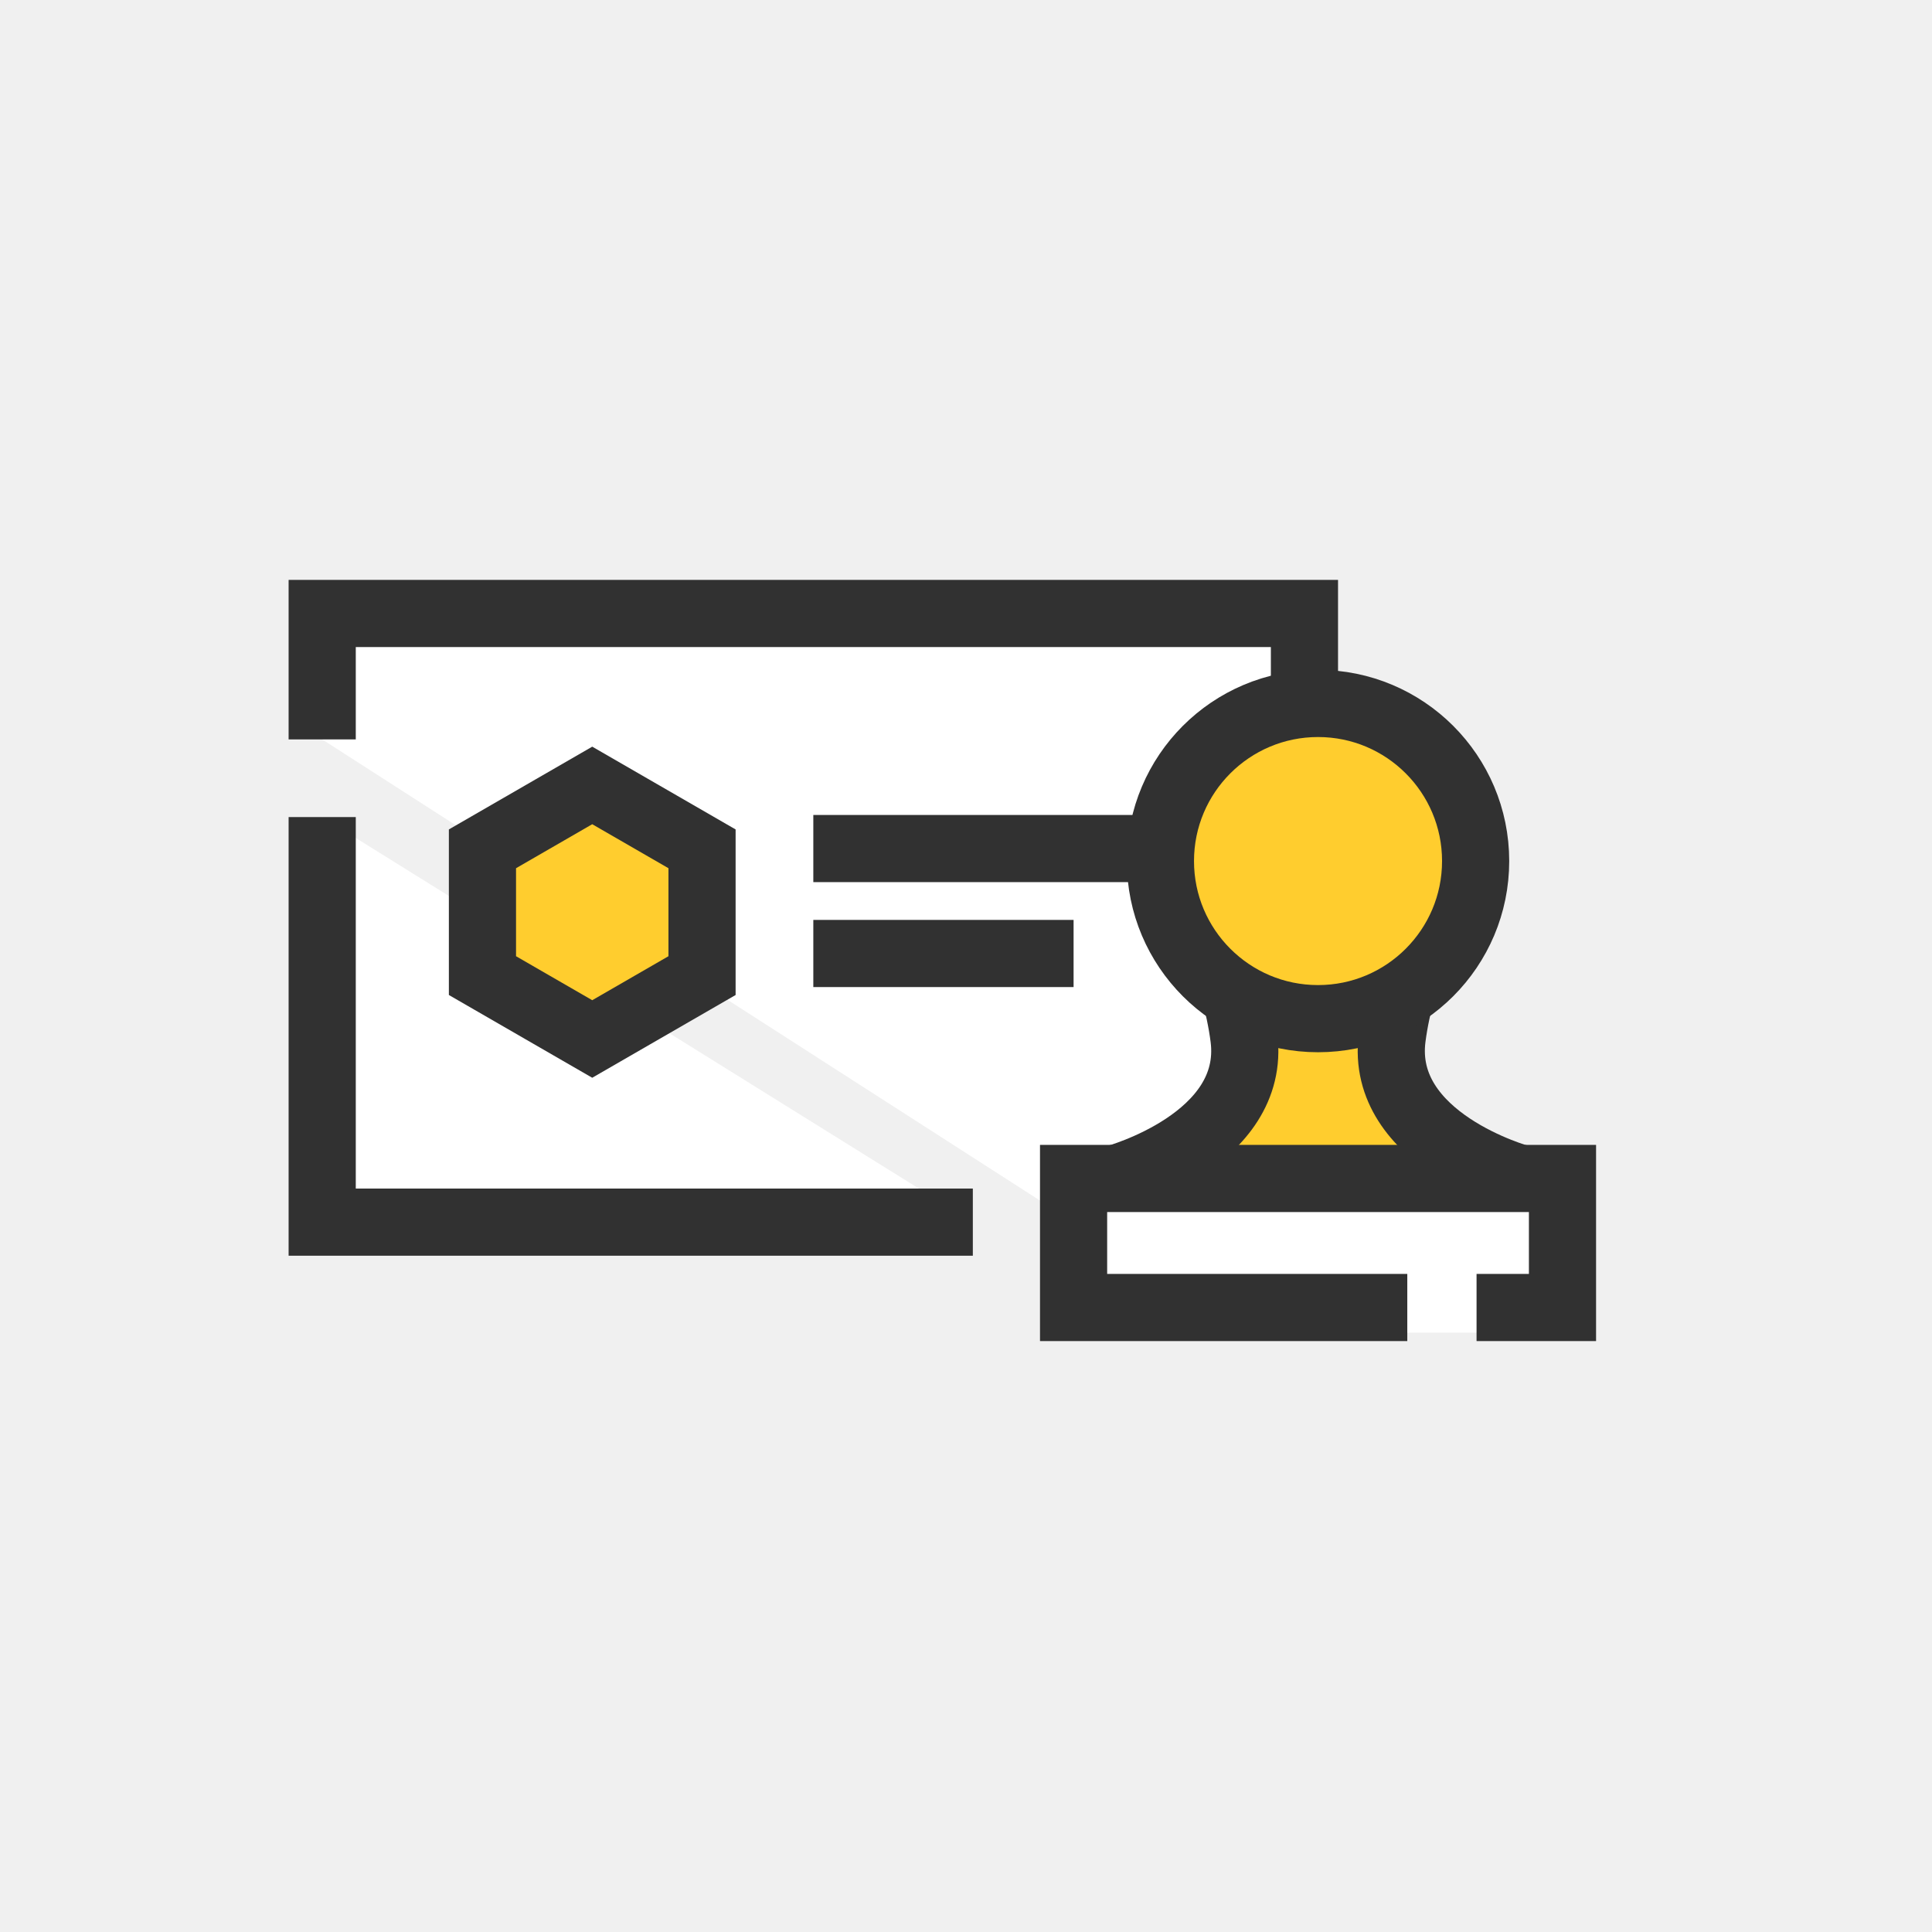
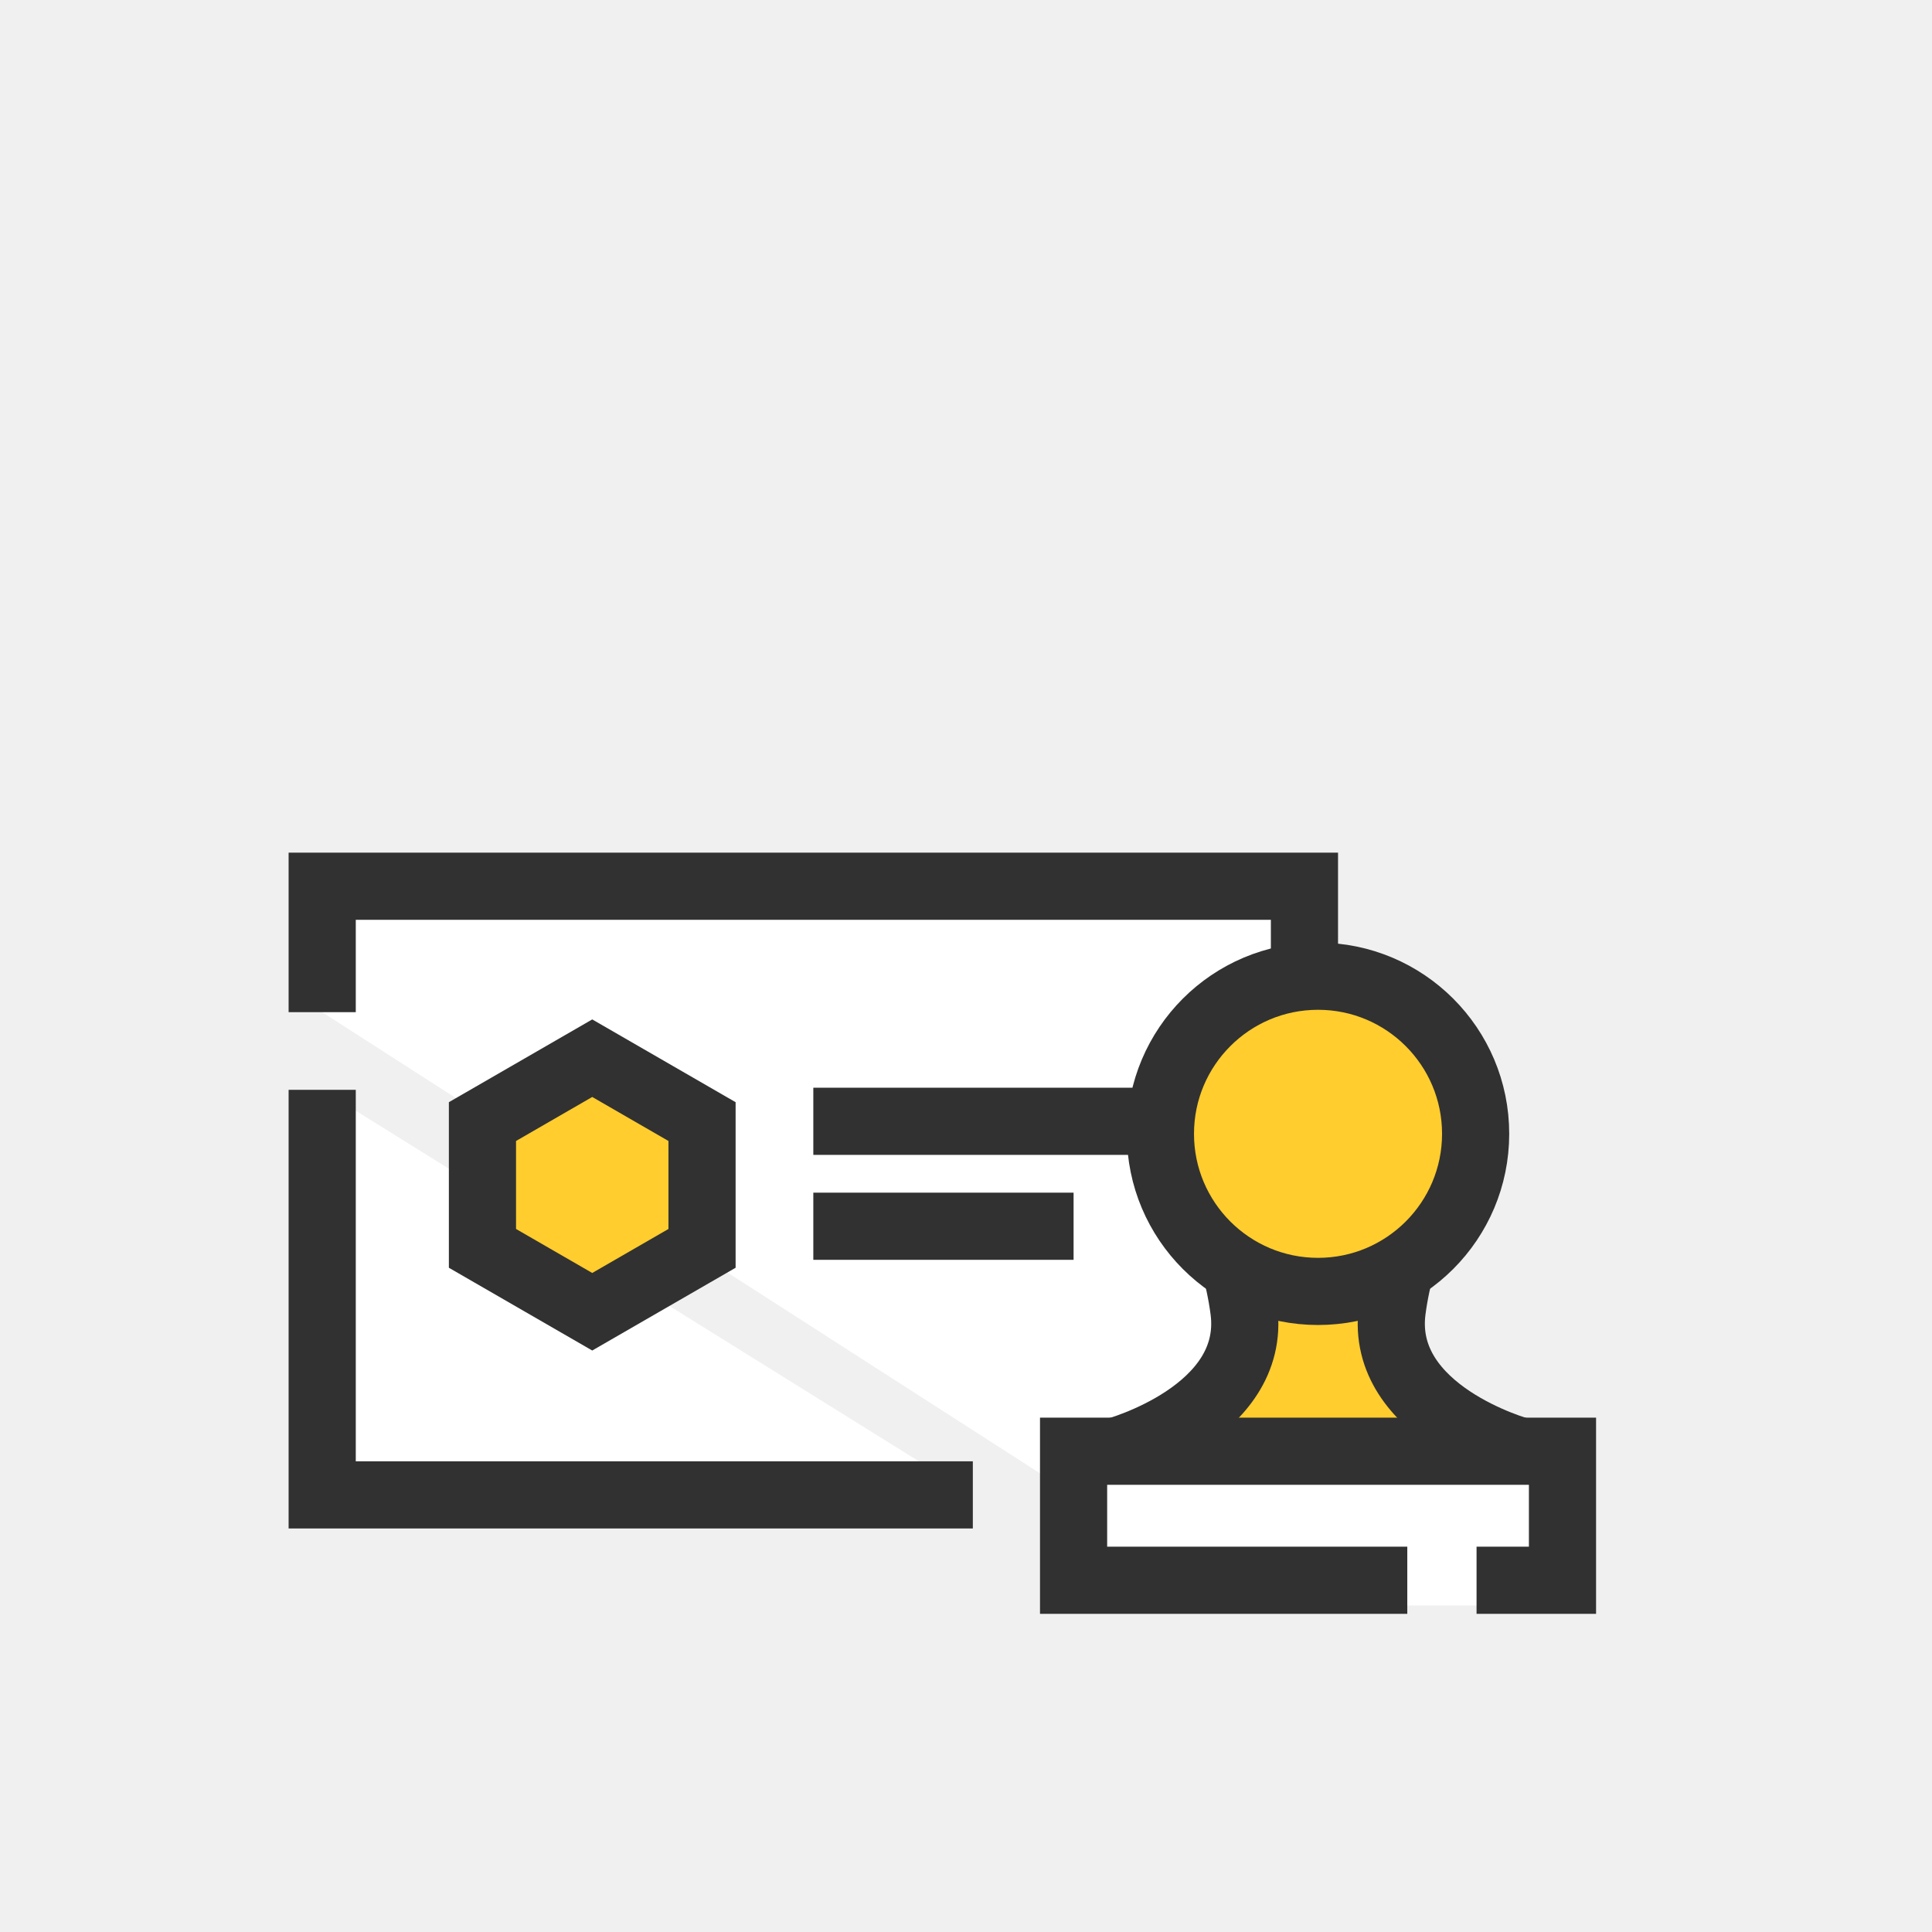
<svg xmlns="http://www.w3.org/2000/svg" version="1.1" x="0px" y="0px" width="230.129px" height="230.129px" viewBox="0 0 230.129 230.129" enable-background="new 0 0 230.129 230.129" xml:space="preserve">
  <g id="Layer_2" display="none">
    <polyline display="inline" fill="#FFCD2E" stroke="#313131" stroke-width="8" stroke-miterlimit="10" points="146.018,88.864    150.838,123.674 48.641,137.831 39.934,74.97 142.131,60.813 144.041,74.604  " />
    <polyline display="inline" fill="#FFFFFF" stroke="#313131" stroke-width="8" stroke-miterlimit="10" points="115.732,150.403    58.859,150.403 58.859,86.941 162.032,86.941 162.032,97.76 162.032,106.871 162.032,109.645 162.032,150.403 134.475,150.403  " />
    <polygon display="inline" fill="#FFCD2E" points="86.371,106.379 90.365,114.473 99.297,115.77 92.834,122.07 94.359,130.965    86.371,126.765 78.382,130.965 79.908,122.07 73.444,115.77 82.376,114.473  " />
    <path display="inline" fill="#FFCD2E" stroke="#313131" stroke-width="8" stroke-miterlimit="10" d="M179.909,135.431   c4.319-1.913,7.87-5.385,9.442-9.563c3.051-8.102-2.485-15.777-11.591-19.205c-9.104-3.428-18.329-1.309-21.38,6.792   c-1.932,5.13-0.921,11.426,2.393,16.226c0.119,3.771-0.188,9.14-2.428,12.741c-3.011,4.843-13.367,7.063-13.367,7.063l-3.28,8.712   l16.345,6.153l16.346,6.153l3.279-8.713c0,0-6.322-8.498-5.393-14.124c0.466-2.811,2.109-5.646,3.92-8.038" />
    <polyline display="inline" fill="#FFFFFF" stroke="#313131" stroke-width="8" stroke-miterlimit="10" points="174.742,175.658    184.458,179.314 189.563,165.758 129.916,143.303 124.813,156.86 167.813,173.03  " />
    <line display="inline" fill="none" stroke="#313131" stroke-width="8" stroke-miterlimit="10" x1="158.773" y1="129.679" x2="167.813" y2="133.082" />
    <line display="inline" fill="none" stroke="#313131" stroke-width="8" stroke-miterlimit="10" x1="110.445" y1="115.739" x2="146.512" y2="115.739" />
    <line display="inline" fill="none" stroke="#313131" stroke-width="8" stroke-miterlimit="10" x1="110.445" y1="129.757" x2="138.589" y2="129.757" />
  </g>
  <g id="Layer_3">
    <g>
-       <path fill="none" stroke="#000000" stroke-width="8" stroke-miterlimit="10" d="M191.75,71.387" />
-       <path fill="none" stroke="#000000" stroke-width="8" stroke-miterlimit="10" d="M157.416,110.137" />
-       <polyline fill="#FFFFFF" stroke="#313131" stroke-width="8" stroke-miterlimit="10" points="38.378,88.074 38.378,73.074     155.379,73.074 155.379,145.574 127.879,145.574   " />
-       <polyline fill="#FFFFFF" stroke="#313131" stroke-width="8" stroke-miterlimit="10" points="115.879,145.574 38.378,145.574     38.378,97.325   " />
-       <polygon fill="#FFCD2E" stroke="#313131" stroke-width="8" stroke-miterlimit="10" points="57.467,101.107 70.544,93.557     83.622,101.107 83.622,116.209 70.544,123.758 57.467,116.209   " />
-       <line fill="#FFFFFF" stroke="#313131" stroke-width="8" stroke-miterlimit="10" x1="96.878" y1="101.074" x2="144.879" y2="101.074" />
-       <line fill="#FFFFFF" stroke="#313131" stroke-width="8" stroke-miterlimit="10" x1="96.878" y1="113.574" x2="127.879" y2="113.574" />
-       <path fill="#FFCD2E" stroke="#313131" stroke-width="8" stroke-miterlimit="10" d="M165.822,123.623    c1.016-7.998,5.35-17.408,5.35-17.408l-14.176-7.651l-14.176,7.651c0,0,4.336,9.41,5.352,17.408    c1.545,12.176-15.268,16.75-15.268,16.75v12.369h24.092h24.094v-12.369C181.09,140.373,164.275,135.799,165.822,123.623z" />
-       <circle fill="#FFCD2E" stroke="#313131" stroke-width="8" stroke-miterlimit="10" cx="156.996" cy="102.564" r="18.773" />
-       <rect x="127.879" y="140.373" fill="#FFFFFF" width="58.236" height="18.369" />
-       <polyline fill="#FFFFFF" stroke="#313131" stroke-width="8" stroke-miterlimit="10" points="167.629,155.742 127.879,155.742     127.879,140.373 186.115,140.373 186.115,155.742 175.879,155.742   " />
+       <path fill="none" stroke="#000000" stroke-width="8" stroke-miterlimit="10" d="M191.75,103.876" />
+       <path fill="none" stroke="#000000" stroke-width="8" stroke-miterlimit="10" d="M157.416,142.626" />
+       <polyline fill="#FFFFFF" stroke="#313131" stroke-width="8" stroke-miterlimit="10" points="38.378,120.563 38.378,105.563     155.379,105.563 155.379,178.063 127.879,178.063   " />
+       <polyline fill="#FFFFFF" stroke="#313131" stroke-width="8" stroke-miterlimit="10" points="115.879,178.063 38.378,178.063     38.378,129.814   " />
+       <polygon fill="#FFCD2E" stroke="#313131" stroke-width="8" stroke-miterlimit="10" points="57.467,133.597 70.544,126.046     83.622,133.597 83.622,148.698 70.544,156.247 57.467,148.698   " />
+       <line fill="#FFFFFF" stroke="#313131" stroke-width="8" stroke-miterlimit="10" x1="96.878" y1="133.563" x2="144.879" y2="133.563" />
+       <line fill="#FFFFFF" stroke="#313131" stroke-width="8" stroke-miterlimit="10" x1="96.878" y1="146.063" x2="127.879" y2="146.063" />
+       <path fill="#FFCD2E" stroke="#313131" stroke-width="8" stroke-miterlimit="10" d="M165.822,156.112    c1.016-7.998,5.35-17.408,5.35-17.408l-14.176-7.651l-14.176,7.651c0,0,4.336,9.41,5.352,17.408    c1.545,12.176-15.268,16.75-15.268,16.75v12.369h24.092h24.094v-12.369C181.09,172.862,164.275,168.288,165.822,156.112z" />
+       <circle fill="#FFCD2E" stroke="#313131" stroke-width="8" stroke-miterlimit="10" cx="156.996" cy="135.054" r="18.773" />
+       <rect x="127.879" y="172.862" fill="#FFFFFF" width="58.236" height="18.369" />
+       <polyline fill="#FFFFFF" stroke="#313131" stroke-width="8" stroke-miterlimit="10" points="167.629,188.231 127.879,188.231     127.879,172.862 186.115,172.862 186.115,188.231 175.879,188.231   " />
    </g>
  </g>
</svg>
